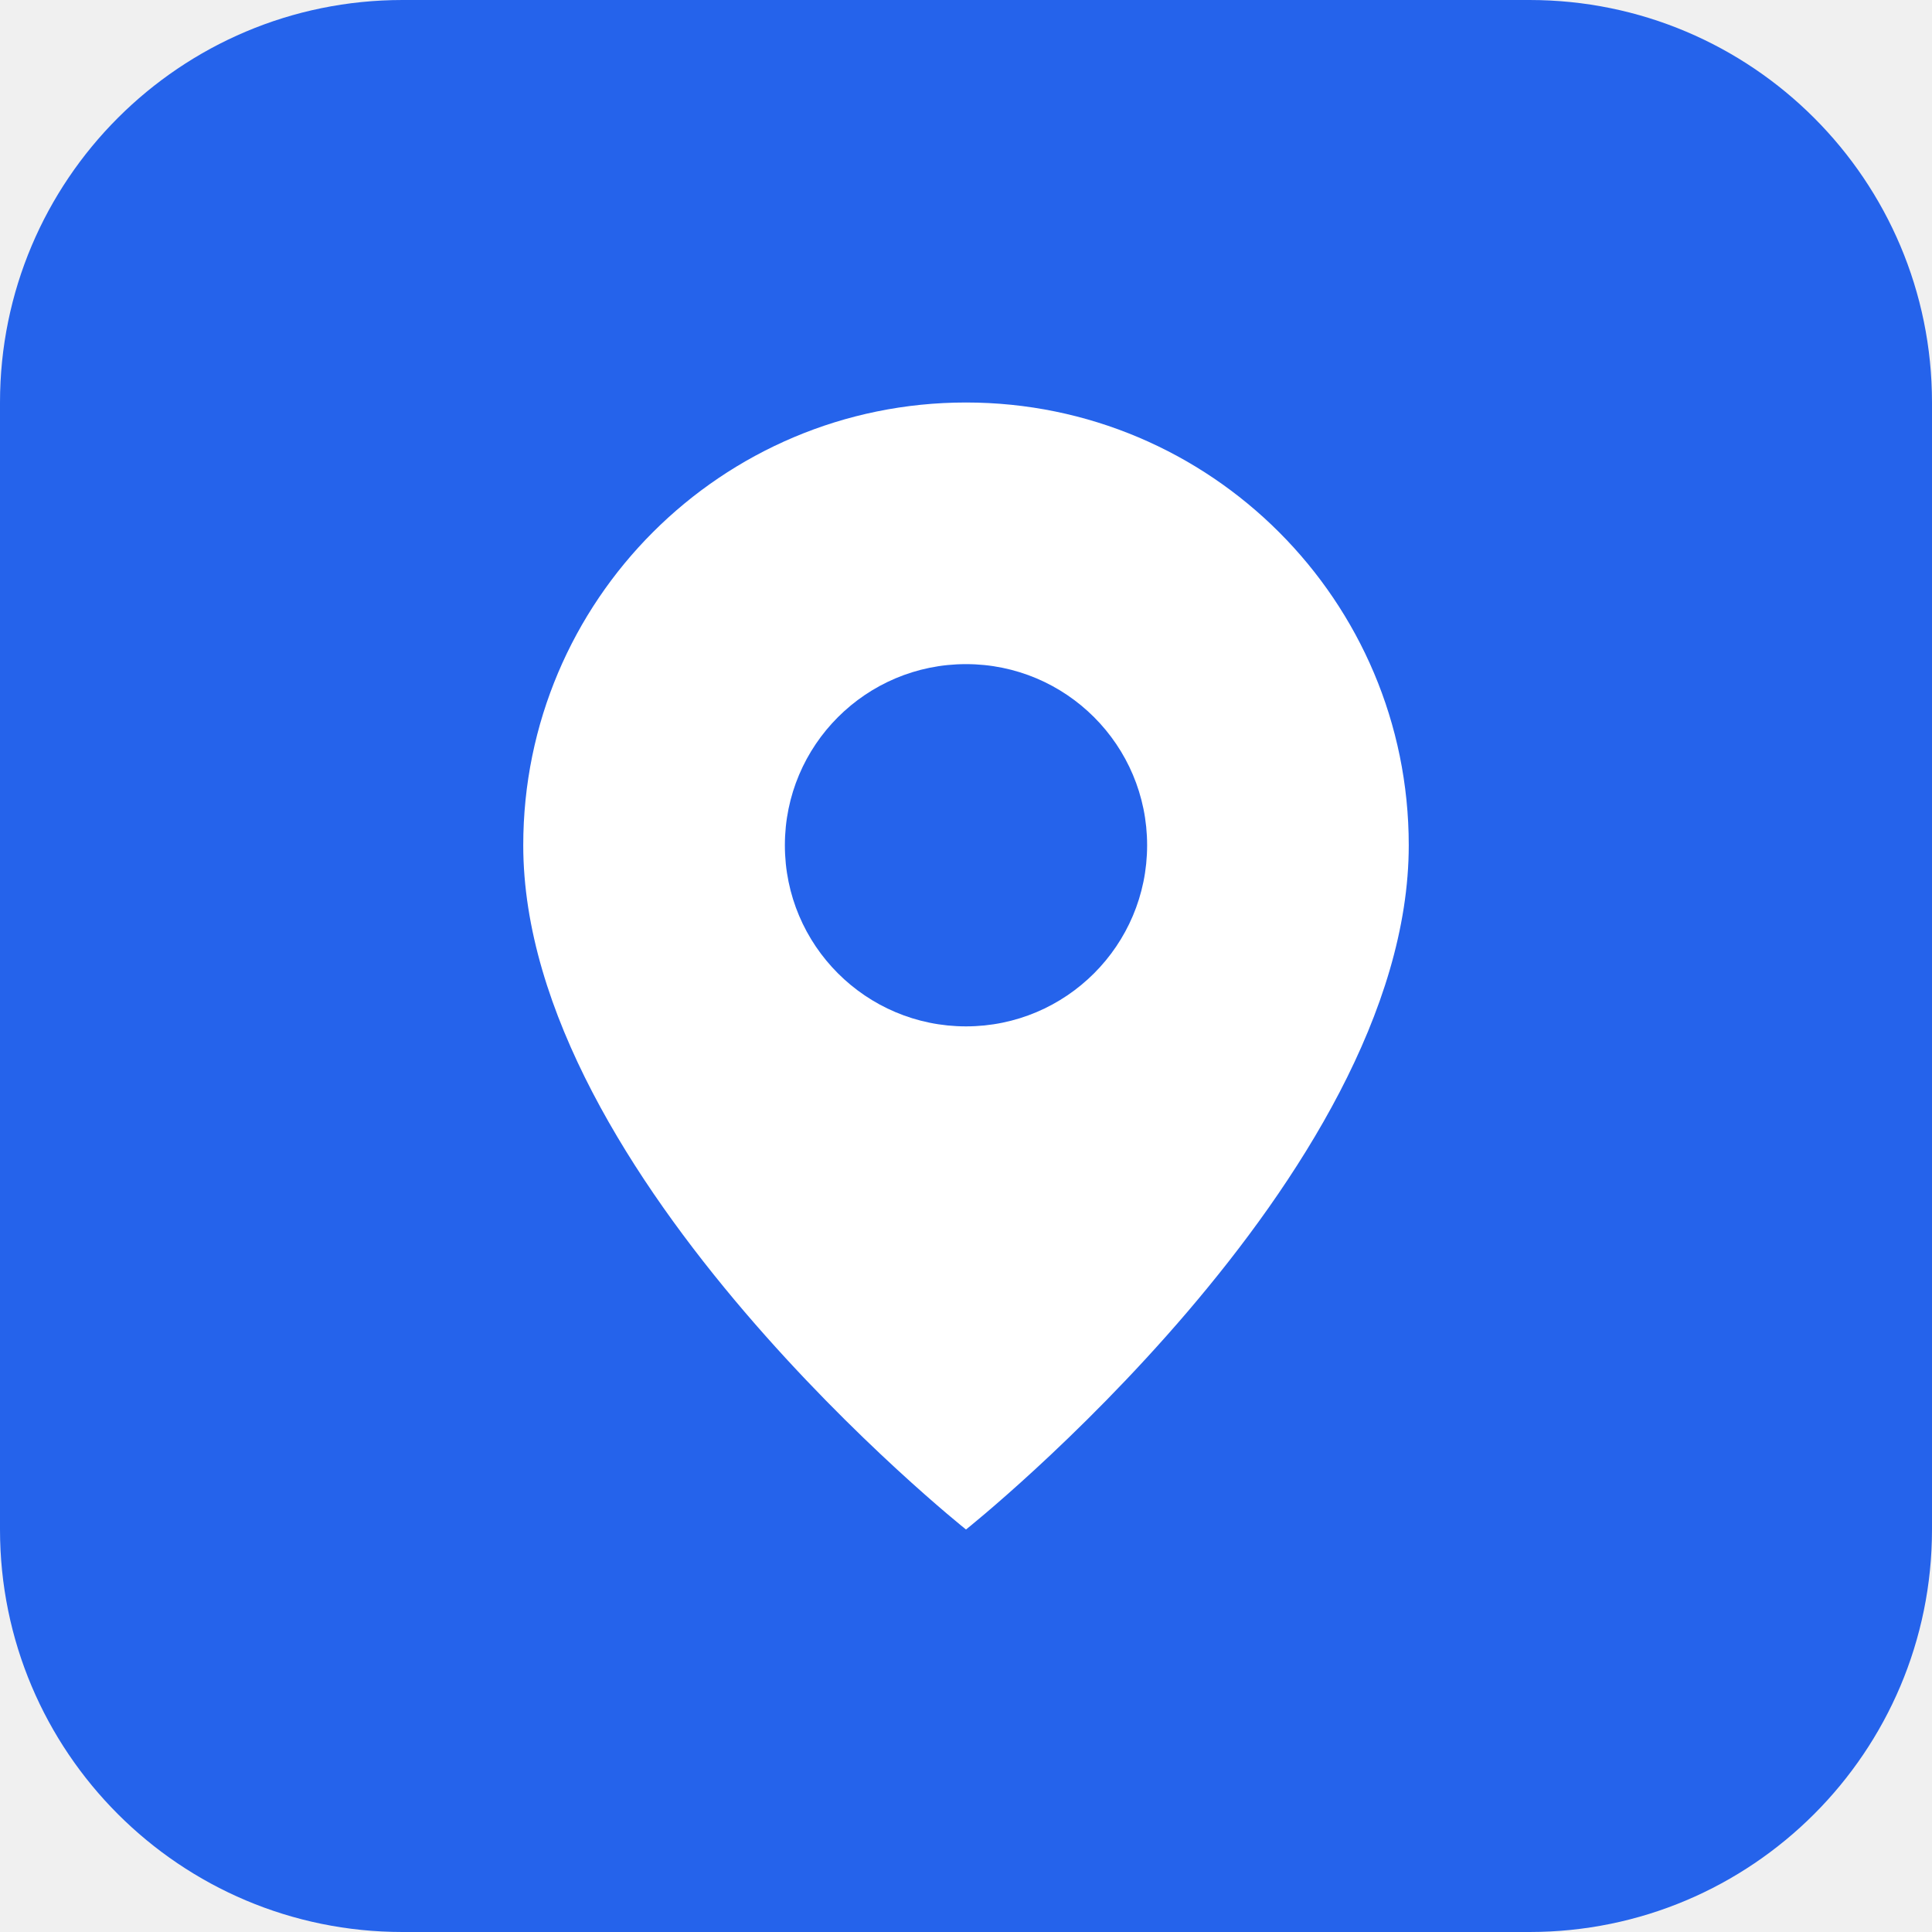
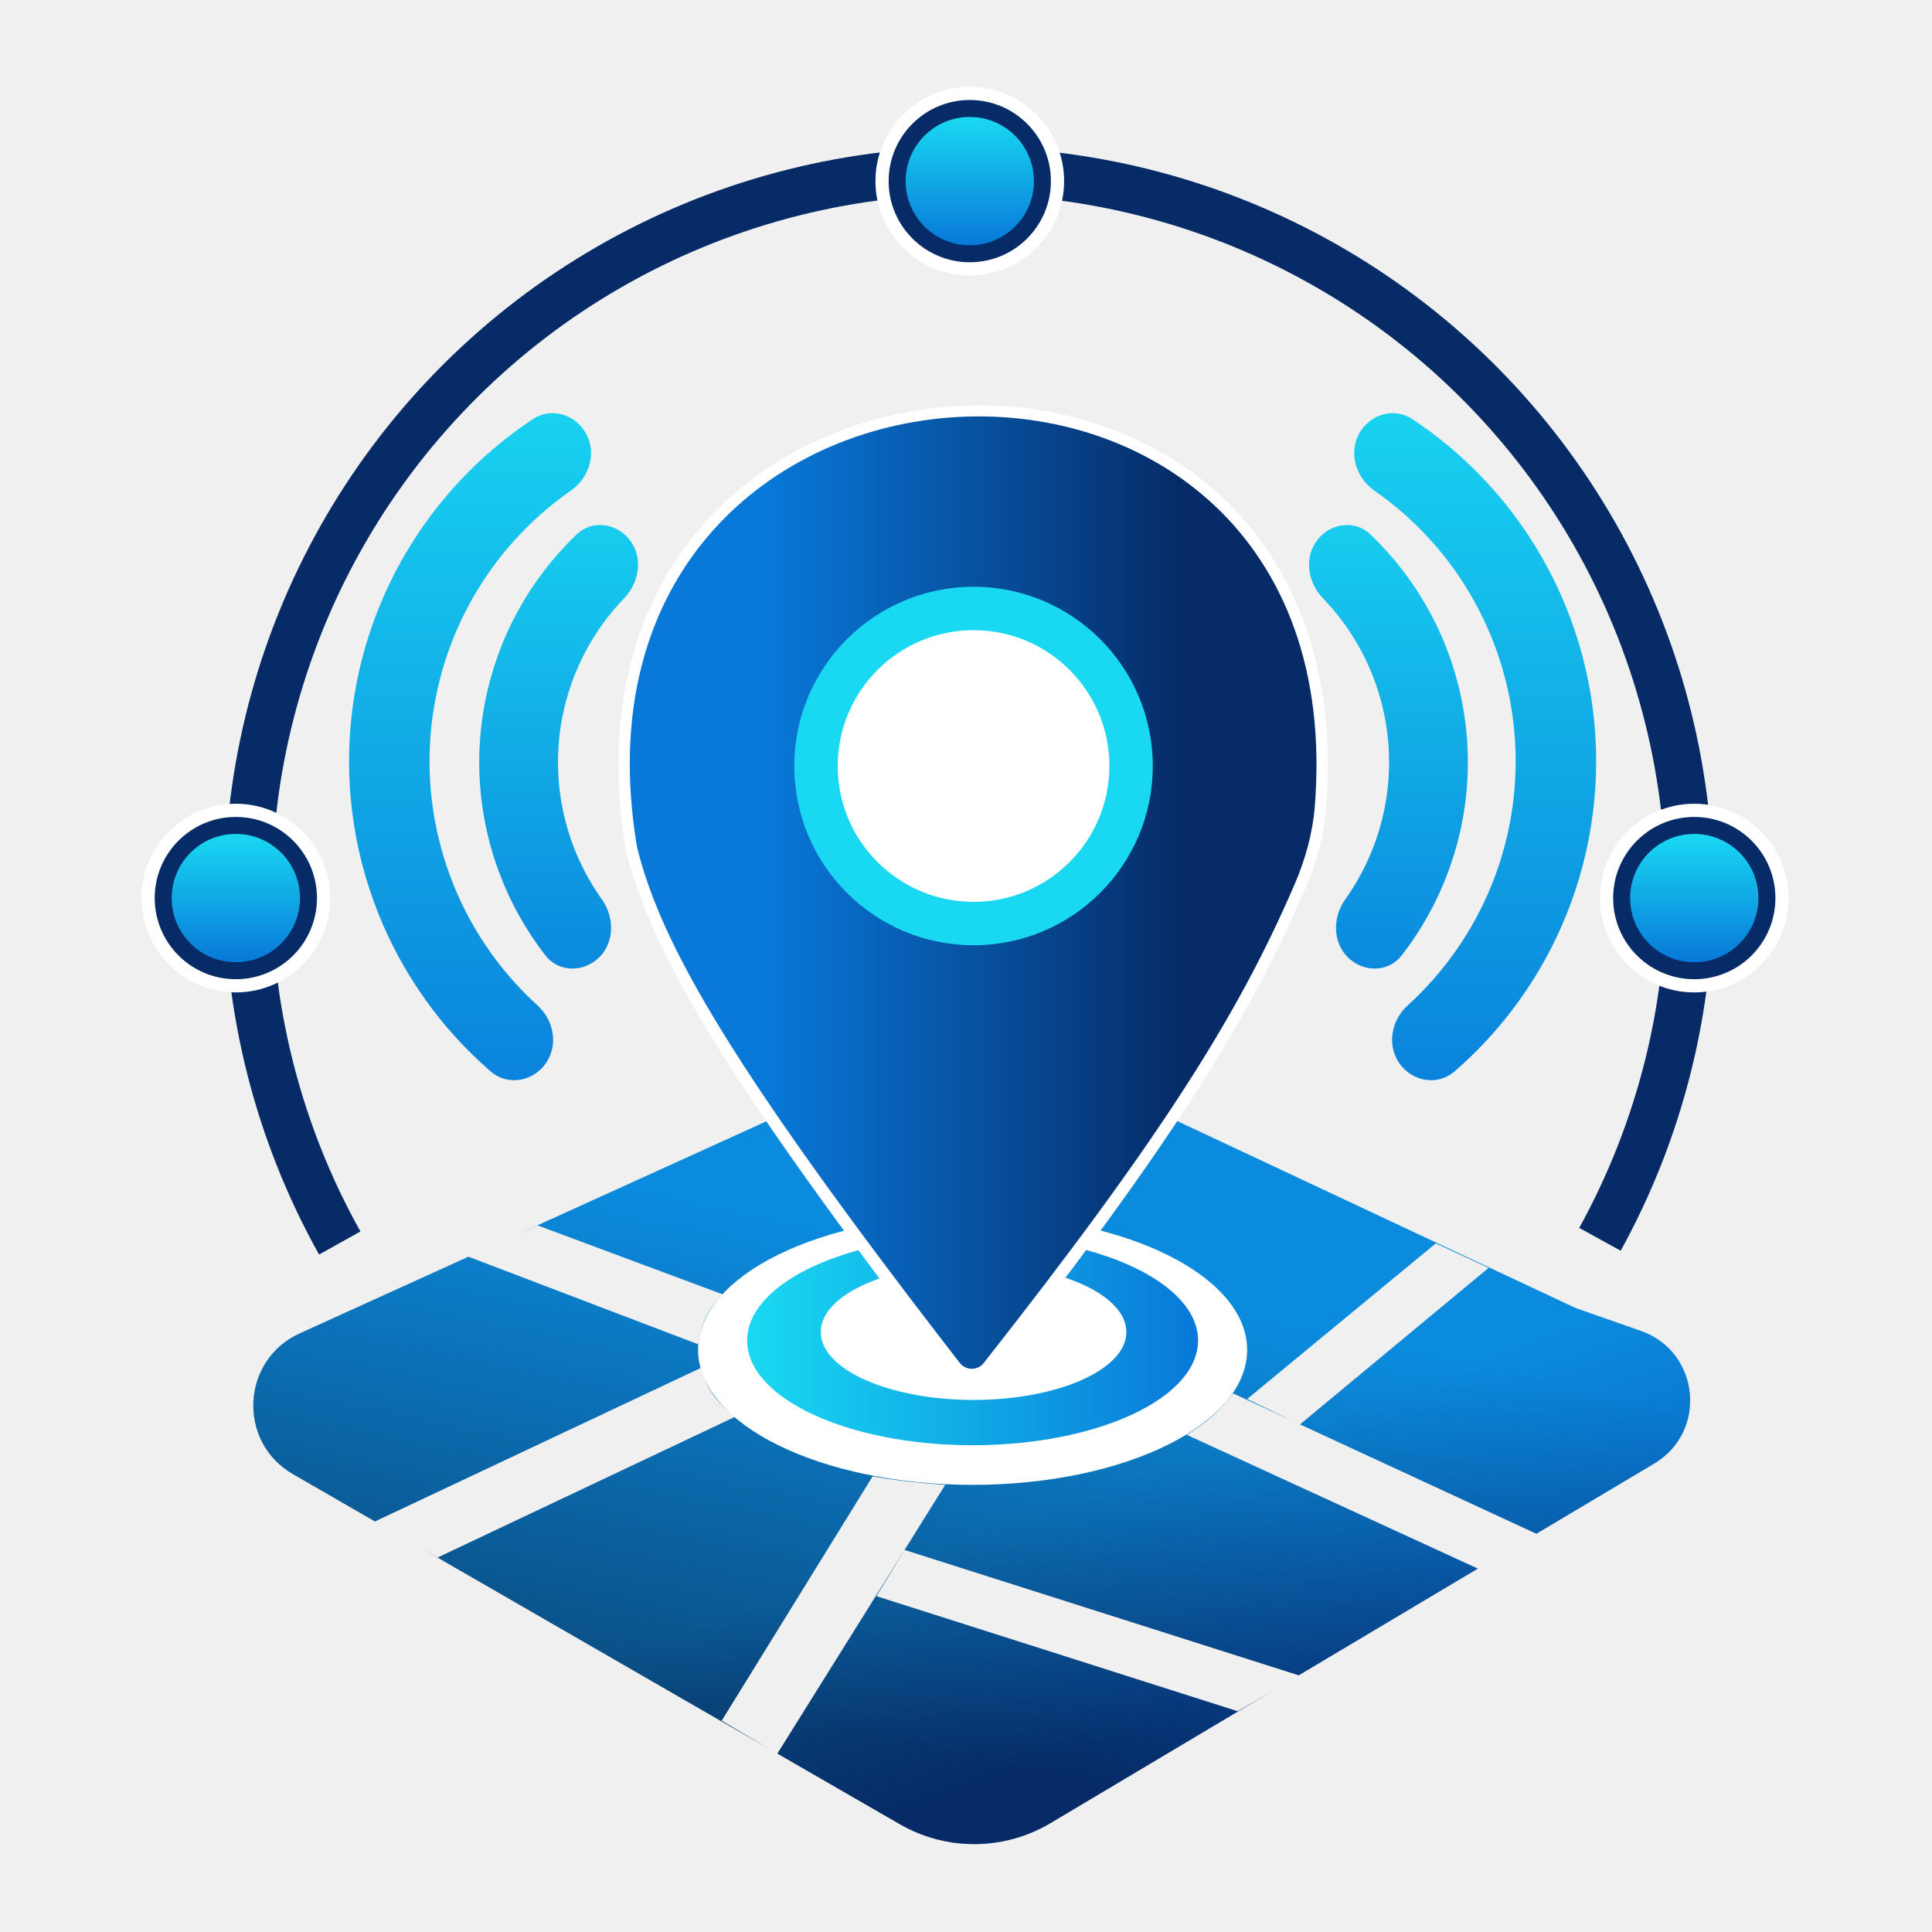
- <svg xmlns="http://www.w3.org/2000/svg" viewBox="0 0 192 192">
-   <rect width="192" height="192" rx="40" fill="#2563eb" />
-   <path d="M96 40c-24.3 0-44 19.7-44 44 0 33 44 68 44 68s44-35 44-68c0-24.3-19.7-44-44-44z" fill="#ffffff" />
-   <circle cx="96" cy="84" r="18" fill="#2563eb" />
+ <svg xmlns="http://www.w3.org/2000/svg" width="1024" height="1024" viewBox="0 0 1024 1024" fill="none">
+   <path d="M835.001 693.248L869.709 705.404C900.95 716.346 905.214 758.781 876.774 775.72L814.32 812.916L689.056 754.952L789.001 672L761.001 659L661.001 741.5L685.236 753.185L653.501 738.5C645.882 748.358 640.519 753.176 629.001 760.5L783.284 831.4L688.341 887.948L479.501 821.5L464.501 846L656.001 907L675.175 895.79L556.788 966.301C532.218 980.934 501.659 981.147 476.887 966.857L412.034 929.444L501 787C485.521 785.814 477.108 784.992 462.5 782.5L382.5 912L407.442 926.796L222.898 820.338L232 825.5L389.5 751C378.5 742 374.5 735.5 371.5 725L198.725 806.393L155.268 781.324C125.663 764.246 127.765 720.843 158.882 706.705L248.257 666.098L370 712.5C371.917 700.801 374.74 695.075 383 686L285 649.5L273.548 654.606L517.001 543.995L835.001 693.248Z" fill="url(#paint0_linear_41_2)" />
+   <path d="M835.001 693.248L869.709 705.404C900.95 716.346 905.214 758.781 876.774 775.72L814.32 812.916L689.056 754.952L789.001 672L761.001 659L661.001 741.5L685.236 753.185L653.501 738.5C645.882 748.358 640.519 753.176 629.001 760.5L783.284 831.4L688.341 887.948L479.501 821.5L464.501 846L656.001 907L675.175 895.79L556.788 966.301C532.218 980.934 501.659 981.147 476.887 966.857L412.034 929.444L501 787C485.521 785.814 477.108 784.992 462.5 782.5L382.5 912L407.442 926.796L222.898 820.338L232 825.5L389.5 751C378.5 742 374.5 735.5 371.5 725L198.725 806.393L155.268 781.324C125.663 764.246 127.765 720.843 158.882 706.705L248.257 666.098L370 712.5C371.917 700.801 374.74 695.075 383 686L285 649.5L273.548 654.606L517.001 543.995L835.001 693.248Z" fill="url(#paint1_linear_41_2)" fill-opacity="0.2" />
+   <ellipse cx="515.5" cy="715.5" rx="145.5" ry="71.5" fill="white" />
+   <ellipse cx="515.5" cy="710.5" rx="119.5" ry="55.5" fill="url(#paint2_linear_41_2)" />
+   <ellipse cx="516" cy="706" rx="81" ry="36" fill="white" />
+   <path d="M504.788 728.359C509.945 735.034 520.026 735.114 525.235 728.48C620.31 607.38 661.997 540.639 692.258 469.952C697.771 457.076 701.6 443.255 702.759 429.297C727.685 129.302 281.64 151.315 331.724 450.463C344.532 503.129 383.116 570.887 504.788 728.359Z" fill="white" />
+   <path d="M508.69 722.368C511.869 726.472 518.149 726.52 521.36 722.442C615.656 602.677 656.712 537.317 686.363 468.235C691.888 455.364 695.72 441.561 696.849 427.6C720.271 137.869 289.15 159.366 337.599 448.75C350.122 500.244 388.098 566.642 508.69 722.368Z" fill="url(#paint3_linear_41_2)" />
+   <circle cx="516" cy="406" r="95" fill="#19D9F2" />
+   <circle cx="516" cy="406" r="72" fill="white" />
+   <path d="M317.674 507.326C309.522 515.478 296.184 515.548 289.112 506.443C278.711 493.052 270.384 478.122 264.451 462.151C256.089 439.639 252.681 415.588 254.458 391.64C256.236 367.691 263.157 344.407 274.751 323.376C282.976 308.456 293.416 294.918 305.68 283.209C314.019 275.248 327.2 277.286 334.059 286.552V286.552C340.919 295.819 338.811 308.786 330.811 317.088C323.2 324.986 316.637 333.873 311.313 343.532C302.617 359.305 297.426 376.768 296.093 394.73C294.76 412.691 297.316 430.729 303.588 447.613C307.428 457.953 312.607 467.71 318.969 476.646C325.656 486.037 325.826 499.174 317.674 507.326V507.326Z" fill="url(#paint4_linear_41_2)" />
+   <path d="M714.326 507.326C722.478 515.478 735.816 515.548 742.888 506.443C753.289 493.052 761.616 478.122 767.549 462.151C775.911 439.639 779.319 415.588 777.542 391.64C775.764 367.691 768.843 344.407 757.249 323.376C749.024 308.456 738.584 294.918 726.32 283.209C717.981 275.248 704.8 277.286 697.941 286.552V286.552C691.081 295.819 693.189 308.786 701.189 317.088C708.8 324.986 715.363 333.873 720.687 343.532C729.383 359.305 734.574 376.768 735.907 394.73C737.24 412.691 734.684 430.729 728.412 447.613C724.572 457.953 719.393 467.71 713.031 476.646C706.344 486.037 706.174 499.174 714.326 507.326V507.326Z" fill="url(#paint5_linear_41_2)" />
+   <path d="M289.234 563.67C282.433 573.287 269.042 575.645 260.137 567.935C237.542 548.374 219.161 524.311 206.22 497.203C190.207 463.661 183.057 426.575 185.452 389.485C187.847 352.394 199.707 316.536 219.9 285.332C236.221 260.113 257.544 238.615 282.467 222.121C292.29 215.62 305.266 219.681 310.774 230.094V230.094C316.282 240.506 312.212 253.309 302.547 260.043C283.996 272.969 268.07 289.411 255.712 308.507C239.479 333.591 229.945 362.417 228.019 392.233C226.094 422.05 231.842 451.862 244.714 478.826C254.513 499.352 268.192 517.706 284.928 532.911C293.646 540.832 296.035 554.052 289.234 563.67V563.67Z" fill="url(#paint6_linear_41_2)" />
+   <path d="M741.766 563.67C748.567 573.287 761.958 575.645 770.863 567.935C793.458 548.374 811.839 524.311 824.78 497.203C840.793 463.661 847.943 426.575 845.548 389.485C843.153 352.394 831.293 316.536 811.1 285.332C794.779 260.113 773.456 238.615 748.533 222.121C738.71 215.62 725.734 219.681 720.226 230.094V230.094C714.718 240.506 718.788 253.309 728.453 260.043C747.004 272.969 762.93 289.411 775.288 308.507C791.521 333.591 801.055 362.417 802.981 392.233C804.906 422.05 799.158 451.862 786.286 478.826C776.487 499.352 762.808 517.706 746.072 532.911C737.354 540.832 734.965 554.052 741.766 563.67V563.67Z" fill="url(#paint7_linear_41_2)" />
+   <path d="M169.12 664.94C135.617 604.984 118.347 537.319 119.019 468.641C119.691 399.962 138.281 332.648 172.952 273.359C207.622 214.07 257.17 164.86 316.695 130.596C376.22 96.333 443.659 78.204 512.341 78.002C581.023 77.8 648.567 95.533 708.292 129.446C768.018 163.359 817.854 212.277 852.872 271.362C887.89 330.446 906.876 397.649 907.952 466.322C909.027 534.996 892.155 602.761 859.004 662.913L837.03 650.802C868.072 594.476 883.871 531.021 882.864 466.715C881.857 402.41 864.078 339.481 831.288 284.154C798.497 228.828 751.83 183.021 695.903 151.265C639.977 119.508 576.728 102.903 512.415 103.092C448.101 103.281 384.951 120.258 329.212 152.342C273.473 184.426 227.076 230.507 194.611 286.025C162.146 341.543 144.738 404.575 144.109 468.886C143.479 533.197 159.651 596.557 191.024 652.7L169.12 664.94Z" fill="#062B67" />
+   <circle cx="125" cy="476" r="50" fill="white" />
+   <circle cx="125" cy="476" r="43" fill="#062B67" />
+   <circle cx="125" cy="476" r="34" fill="url(#paint8_linear_41_2)" />
+   <circle cx="514" cy="96" r="50" fill="white" />
+   <circle cx="514" cy="96" r="43" fill="#062B67" />
+   <circle cx="514" cy="96" r="34" fill="url(#paint9_linear_41_2)" />
+   <circle cx="898" cy="476" r="50" fill="white" />
+   <circle cx="898" cy="476" r="43" fill="#062B67" />
+   <circle cx="898" cy="476" r="34" fill="url(#paint10_linear_41_2)" />
+   <defs>
+     <linearGradient id="paint0_linear_41_2" x1="384" y1="615" x2="327" y2="893" gradientUnits="userSpaceOnUse">
+       <stop offset="0.089" stop-color="#0878D9" />
+       <stop offset="1" stop-color="#062B67" />
+     </linearGradient>
+     <linearGradient id="paint1_linear_41_2" x1="802" y1="681" x2="854.5" y2="834" gradientUnits="userSpaceOnUse">
+       <stop offset="0.18" stop-color="#19D9F2" />
+       <stop offset="1" stop-color="#062B67" />
+     </linearGradient>
+     <linearGradient id="paint2_linear_41_2" x1="396" y1="710.5" x2="635" y2="710.5" gradientUnits="userSpaceOnUse">
+       <stop stop-color="#19D9F2" />
+       <stop offset="1" stop-color="#0878D9" />
+     </linearGradient>
+     <linearGradient id="paint3_linear_41_2" x1="697.77" y1="475.606" x2="333.797" y2="475.606" gradientUnits="userSpaceOnUse">
+       <stop offset="0.197" stop-color="#062B67" />
+       <stop offset="0.798" stop-color="#0878D9" />
+     </linearGradient>
+     <linearGradient id="paint4_linear_41_2" x1="421" y1="237" x2="421" y2="571" gradientUnits="userSpaceOnUse">
+       <stop stop-color="#19D9F2" />
+       <stop offset="1" stop-color="#0878D9" />
+     </linearGradient>
+     <linearGradient id="paint5_linear_41_2" x1="611" y1="237" x2="611" y2="571" gradientUnits="userSpaceOnUse">
+       <stop stop-color="#19D9F2" />
+       <stop offset="1" stop-color="#0878D9" />
+     </linearGradient>
+     <linearGradient id="paint6_linear_41_2" x1="402.5" y1="186" x2="402.5" y2="621" gradientUnits="userSpaceOnUse">
+       <stop stop-color="#19D9F2" />
+       <stop offset="1" stop-color="#0878D9" />
+     </linearGradient>
+     <linearGradient id="paint7_linear_41_2" x1="628.5" y1="186" x2="628.5" y2="621" gradientUnits="userSpaceOnUse">
+       <stop stop-color="#19D9F2" />
+       <stop offset="1" stop-color="#0878D9" />
+     </linearGradient>
+     <linearGradient id="paint8_linear_41_2" x1="125" y1="442" x2="125" y2="510" gradientUnits="userSpaceOnUse">
+       <stop stop-color="#19D9F2" />
+       <stop offset="1" stop-color="#0878D9" />
+     </linearGradient>
+     <linearGradient id="paint9_linear_41_2" x1="514" y1="62" x2="514" y2="130" gradientUnits="userSpaceOnUse">
+       <stop stop-color="#19D9F2" />
+       <stop offset="1" stop-color="#0878D9" />
+     </linearGradient>
+     <linearGradient id="paint10_linear_41_2" x1="898" y1="442" x2="898" y2="510" gradientUnits="userSpaceOnUse">
+       <stop stop-color="#19D9F2" />
+       <stop offset="1" stop-color="#0878D9" />
+     </linearGradient>
+   </defs>
</svg>
